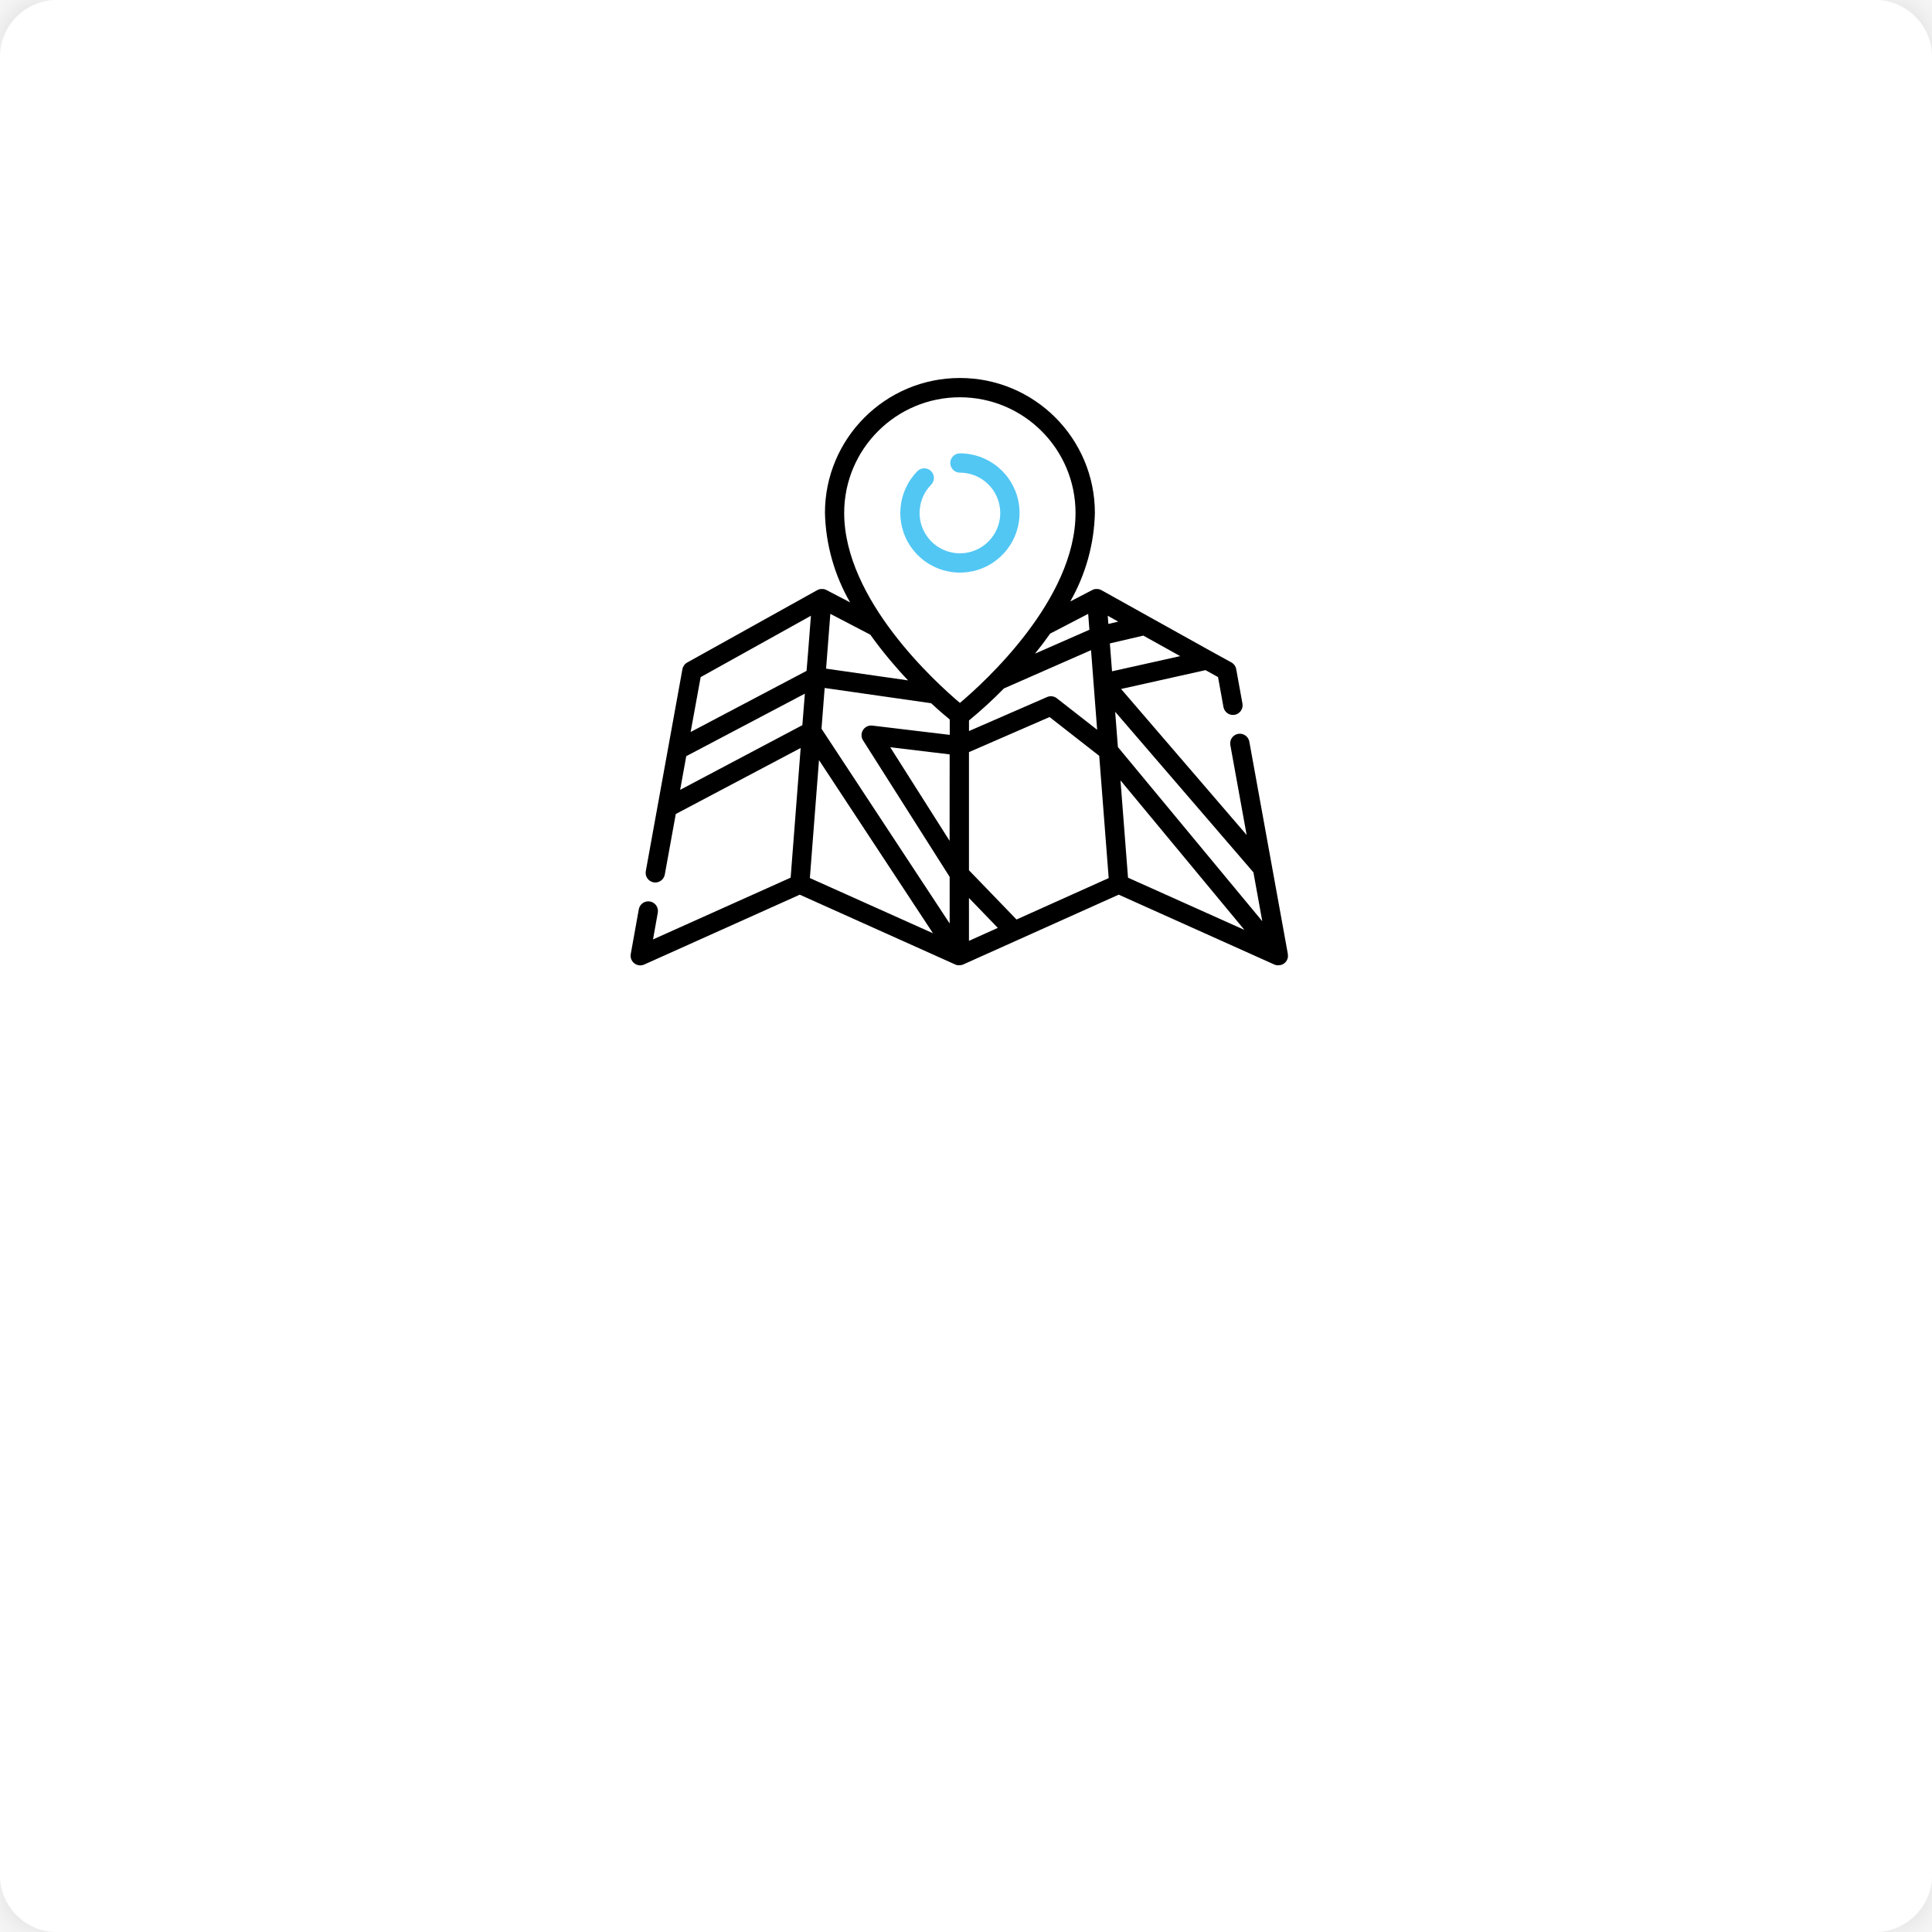
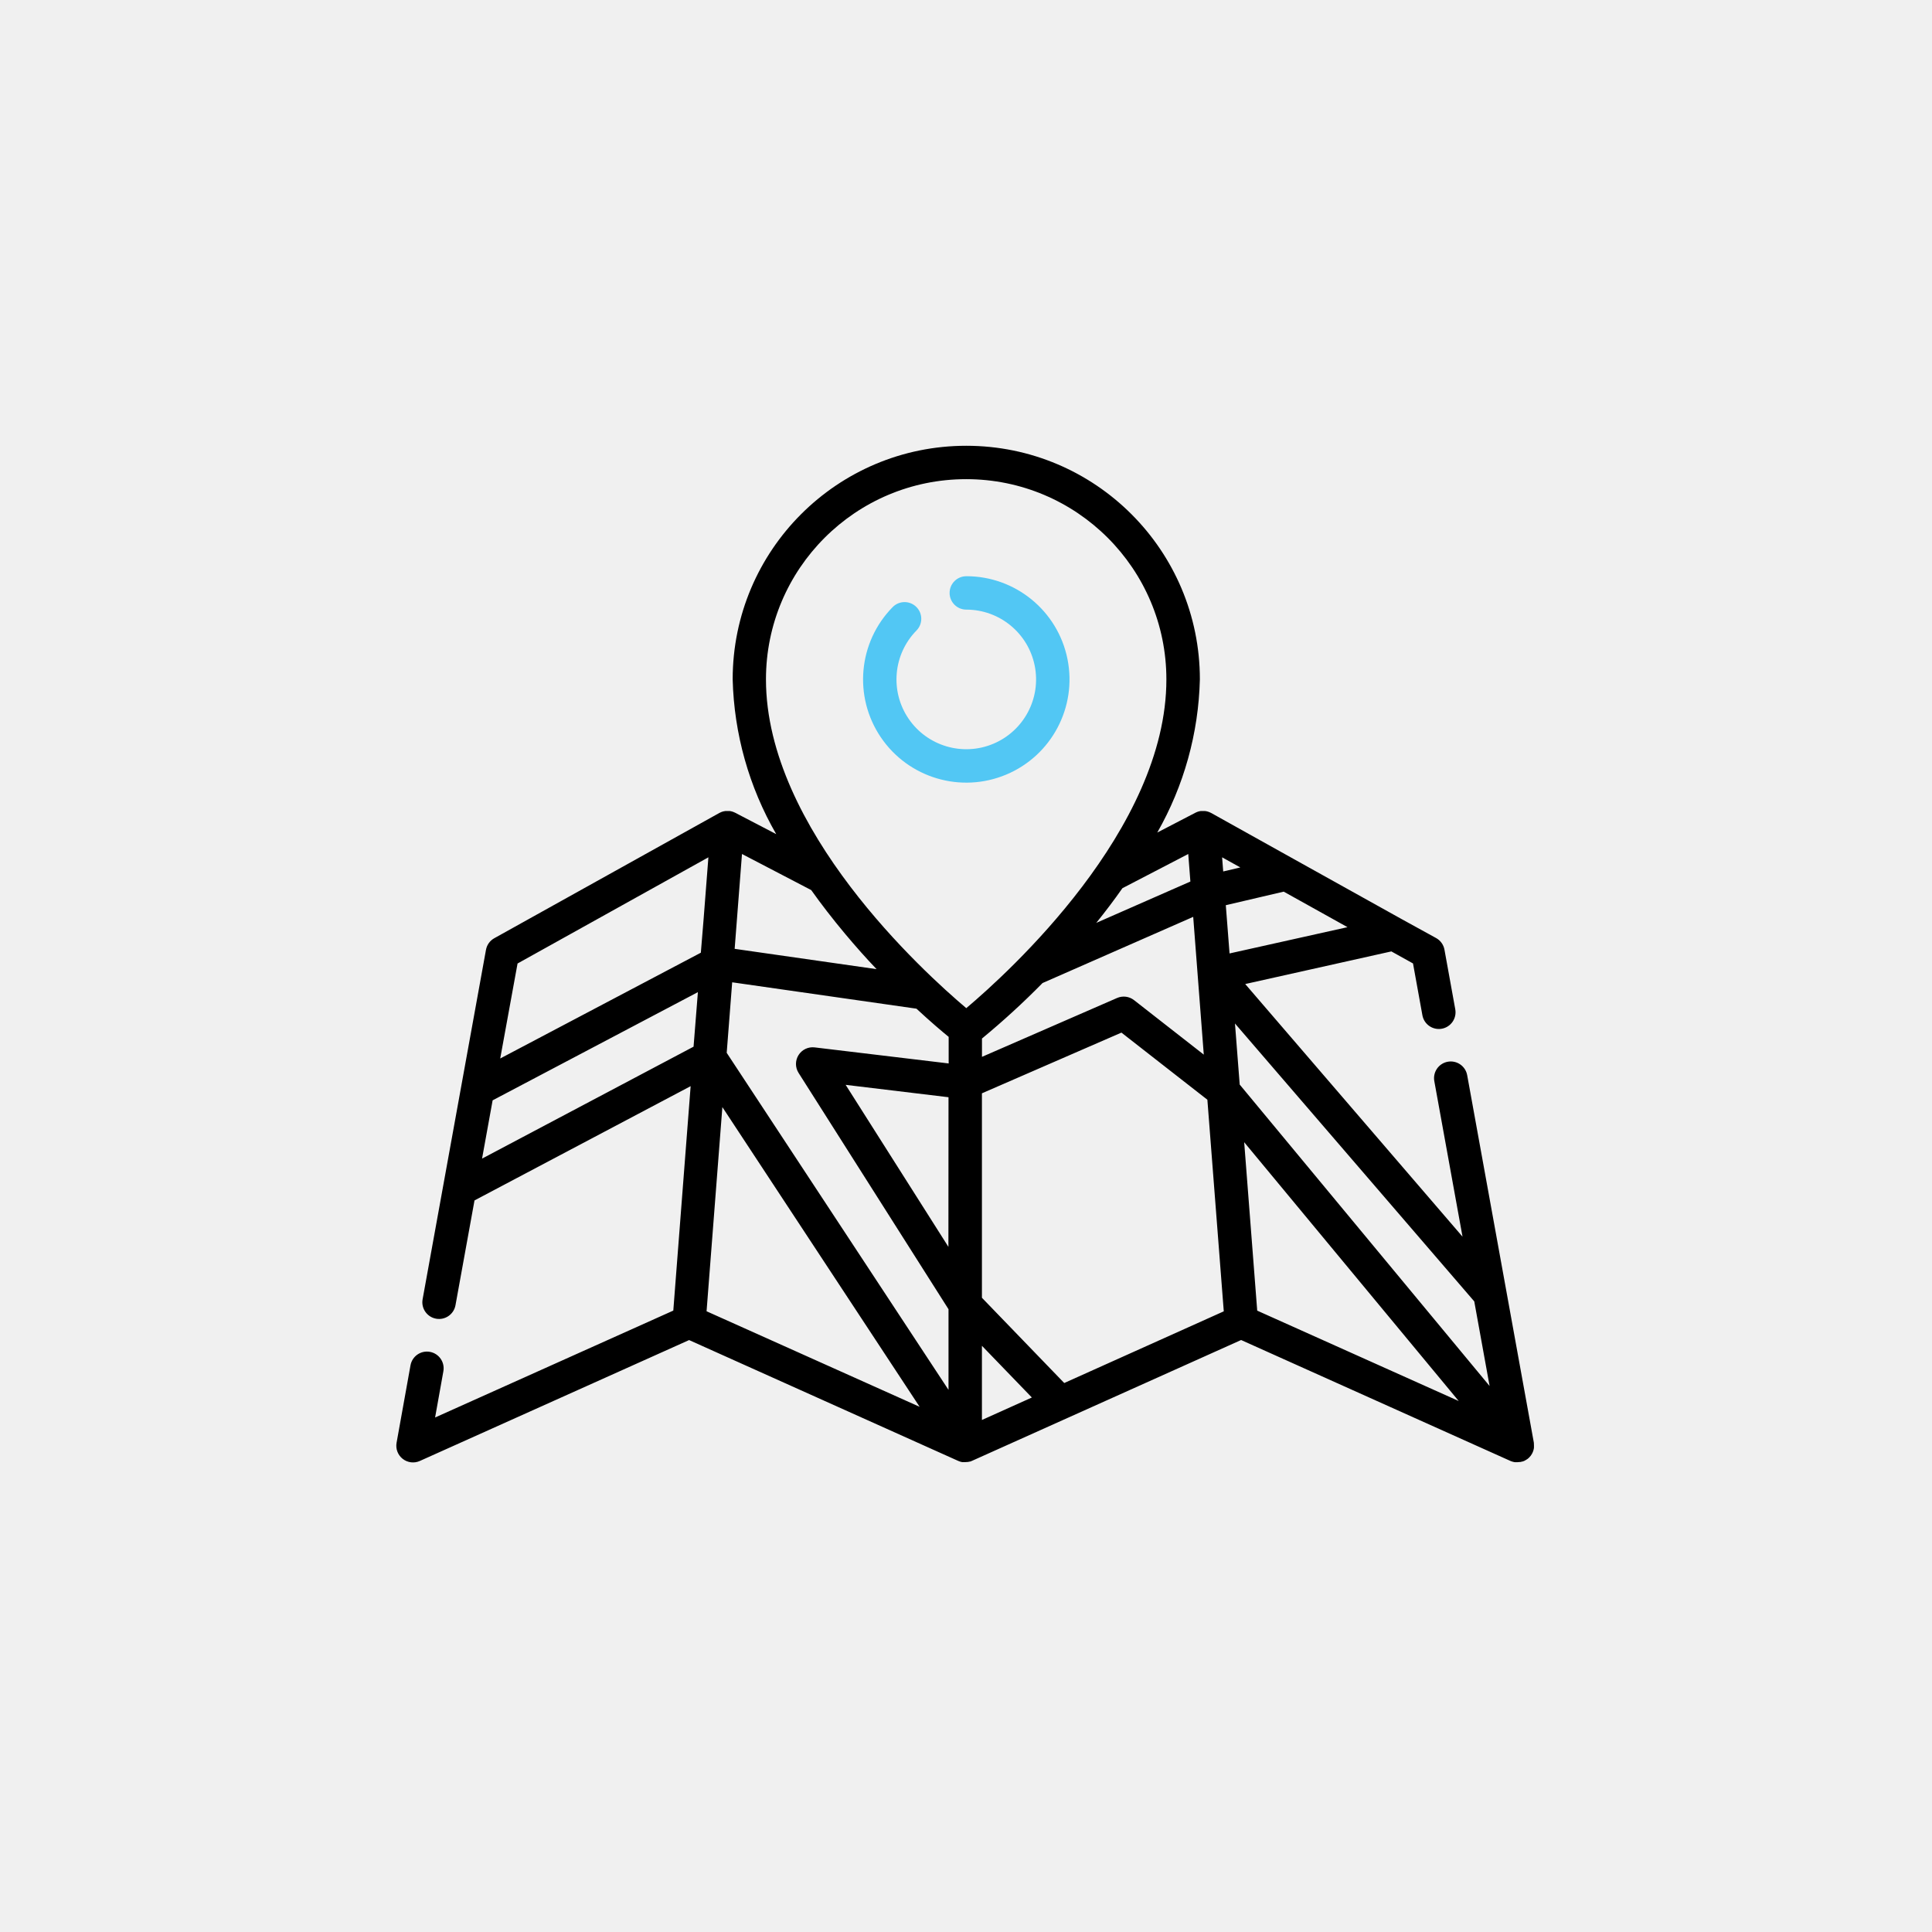
- <svg xmlns="http://www.w3.org/2000/svg" width="135" height="135" viewBox="0 0 135 135">
+ <svg xmlns="http://www.w3.org/2000/svg" width="78" height="78" viewBox="0 0 78 78">
  <defs>
-     <filter id="Rectangle_438" x="-4.5" y="-4.5" width="144" height="144" filterUnits="userSpaceOnUse">
-       <feOffset input="SourceAlpha" />
-       <feGaussianBlur stdDeviation="1.5" result="blur" />
-       <feFlood flood-opacity="0.161" />
-       <feComposite operator="in" in2="blur" />
-       <feComposite in="SourceGraphic" />
-     </filter>
    <clipPath id="clip-category_icon_D_L">
-       <rect width="135" height="135" />
+       <rect width="78" height="78" />
    </clipPath>
  </defs>
  <g id="category_icon_D_L" clip-path="url(#clip-category_icon_D_L)">
-     <rect width="135" height="135" fill="#f8f8f8" />
-     <g id="Group_794" data-name="Group 794" transform="translate(-6370 4484)">
-       <g transform="matrix(1, 0, 0, 1, 6370, -4484)" filter="url(#Rectangle_438)">
-         <rect id="Rectangle_438-2" data-name="Rectangle 438" width="135" height="135" rx="4" fill="#fff" />
-       </g>
+     <g id="Group_794" data-name="Group 794" transform="translate(-6398.064 4475.585)">
      <g id="map_1_" data-name="map (1)" transform="translate(6414.064 -4484.857)">
        <path id="Path_1175" data-name="Path 1175" d="M45.926,67.519,43.234,52.68a.674.674,0,1,0-1.327.241L43.046,59.2,34.273,49l5.9-1.317.874.486.379,2.092a.674.674,0,1,0,1.327-.241l-.436-2.406a.674.674,0,0,0-.335-.469L40.6,46.385h0l-4.35-2.422h0L32.9,42.095h0a.669.669,0,0,0-.08-.037l-.026-.009c-.019-.007-.038-.013-.057-.018l-.033-.007-.052-.009-.036,0-.051,0-.036,0-.05,0-.036.006-.049.011-.036.011-.046.018-.035.016-.015.007-1.54.8A13.111,13.111,0,0,0,32.442,36.7a9.431,9.431,0,1,0-18.862,0,13.152,13.152,0,0,0,1.758,6.248l-1.66-.865-.016-.007-.034-.015-.047-.018-.036-.011-.049-.011-.037-.006-.049,0-.037,0-.049,0-.037,0-.05.009-.035.007c-.018,0-.036.011-.054.017l-.028.009a.678.678,0,0,0-.079.037h0L3.955,47.151a.673.673,0,0,0-.335.469L1.062,61.727a.674.674,0,0,0,1.327.241l.768-4.232,8.726-4.613-.7,9.061L1.566,66.5,1.9,64.634a.674.674,0,1,0-1.327-.241L.011,67.52a.674.674,0,0,0,.939.735l10.871-4.881,10.866,4.879h0l0,0,.019.007.03.012.03.01.019.005.025.007.042.008.02,0,.014,0a.664.664,0,0,0,.068,0h.013a.674.674,0,0,0,.082-.006h.01l.015,0a.639.639,0,0,0,.063-.014l.017,0h0l.005,0a.668.668,0,0,0,.077-.029l10.871-4.881,10.871,4.881.032.012.032.012.043.012.027.007.052.009.019,0a.667.667,0,0,0,.072,0h0a.682.682,0,0,0,.1-.008l.023,0a.658.658,0,0,0,.1-.024l.006,0a.626.626,0,0,0,.062-.025l.017-.01c.017-.009.033-.018.05-.028s.033-.02.048-.031l.017-.011c.012-.009.022-.02.033-.03l.027-.024a.644.644,0,0,0,.056-.064l.01-.012a.673.673,0,0,0,.054-.086c0-.008.008-.017.012-.026a.693.693,0,0,0,.028-.067c0-.011.007-.023.011-.035s.011-.042.015-.064,0-.025.006-.037a.685.685,0,0,0,0-.069c0-.011,0-.022,0-.033A.627.627,0,0,0,45.926,67.519ZM34.075,44.293l-.691.162-.044-.571ZM32.6,51.85l-2.816-2.2a.674.674,0,0,0-.684-.087L23.645,51.94V51.2a31.671,31.671,0,0,0,2.445-2.24l6.083-2.672Zm-.627-8.1.086,1.112-3.8,1.669q.566-.7,1.056-1.4Zm-18.017,0,2.795,1.457q.621.873,1.361,1.758c.432.516.863,1,1.277,1.434l-5.729-.82Zm-1.955,7.779L3.462,56.048l.416-2.294.011-.059,8.287-4.368Zm.294-3.794-8.1,4.271.7-3.835L12.6,43.884l-.194,2.5Zm.231,14.476.638-8.242,7.964,12.1Zm9.764-2.6L18.141,53.07l4.153.5Zm0-7.406-5.4-.647a.674.674,0,0,0-.649,1.031l6.053,9.54v3.256L13.339,51.777l.221-2.847L21,49.995c.561.521,1.016.907,1.3,1.138v1.076Zm.717-2.235c-1.7-1.436-8.083-7.222-8.083-13.27a8.083,8.083,0,1,1,16.166,0C31.095,42.752,24.714,48.538,23.012,49.973ZM23.643,66.6V63.605l2.016,2.088Zm3.323-1.492-3.323-3.442V53.412l5.632-2.451,3.47,2.71.662,8.543Zm6.523-19.291,2.338-.547,1.658.923.917.511L33.64,47.765Zm1.268,16.369-.526-6.8,8.661,10.449Zm-.707-9.127-.183-2.366-.008-.1L43.52,61.813l.619,3.416Z" transform="translate(0)" />
        <g id="Group_775" data-name="Group 775" transform="translate(18.845 32.536)">
          <g id="Group_774" data-name="Group 774">
            <path id="Path_1176" data-name="Path 1176" d="M214.209,85.95a.674.674,0,0,0,0,1.348,2.818,2.818,0,1,1-2.011.843.674.674,0,0,0-.962-.945,4.167,4.167,0,1,0,2.972-1.247Z" transform="translate(-210.042 -85.95)" fill="#52c7f4" />
          </g>
        </g>
      </g>
    </g>
  </g>
</svg>
